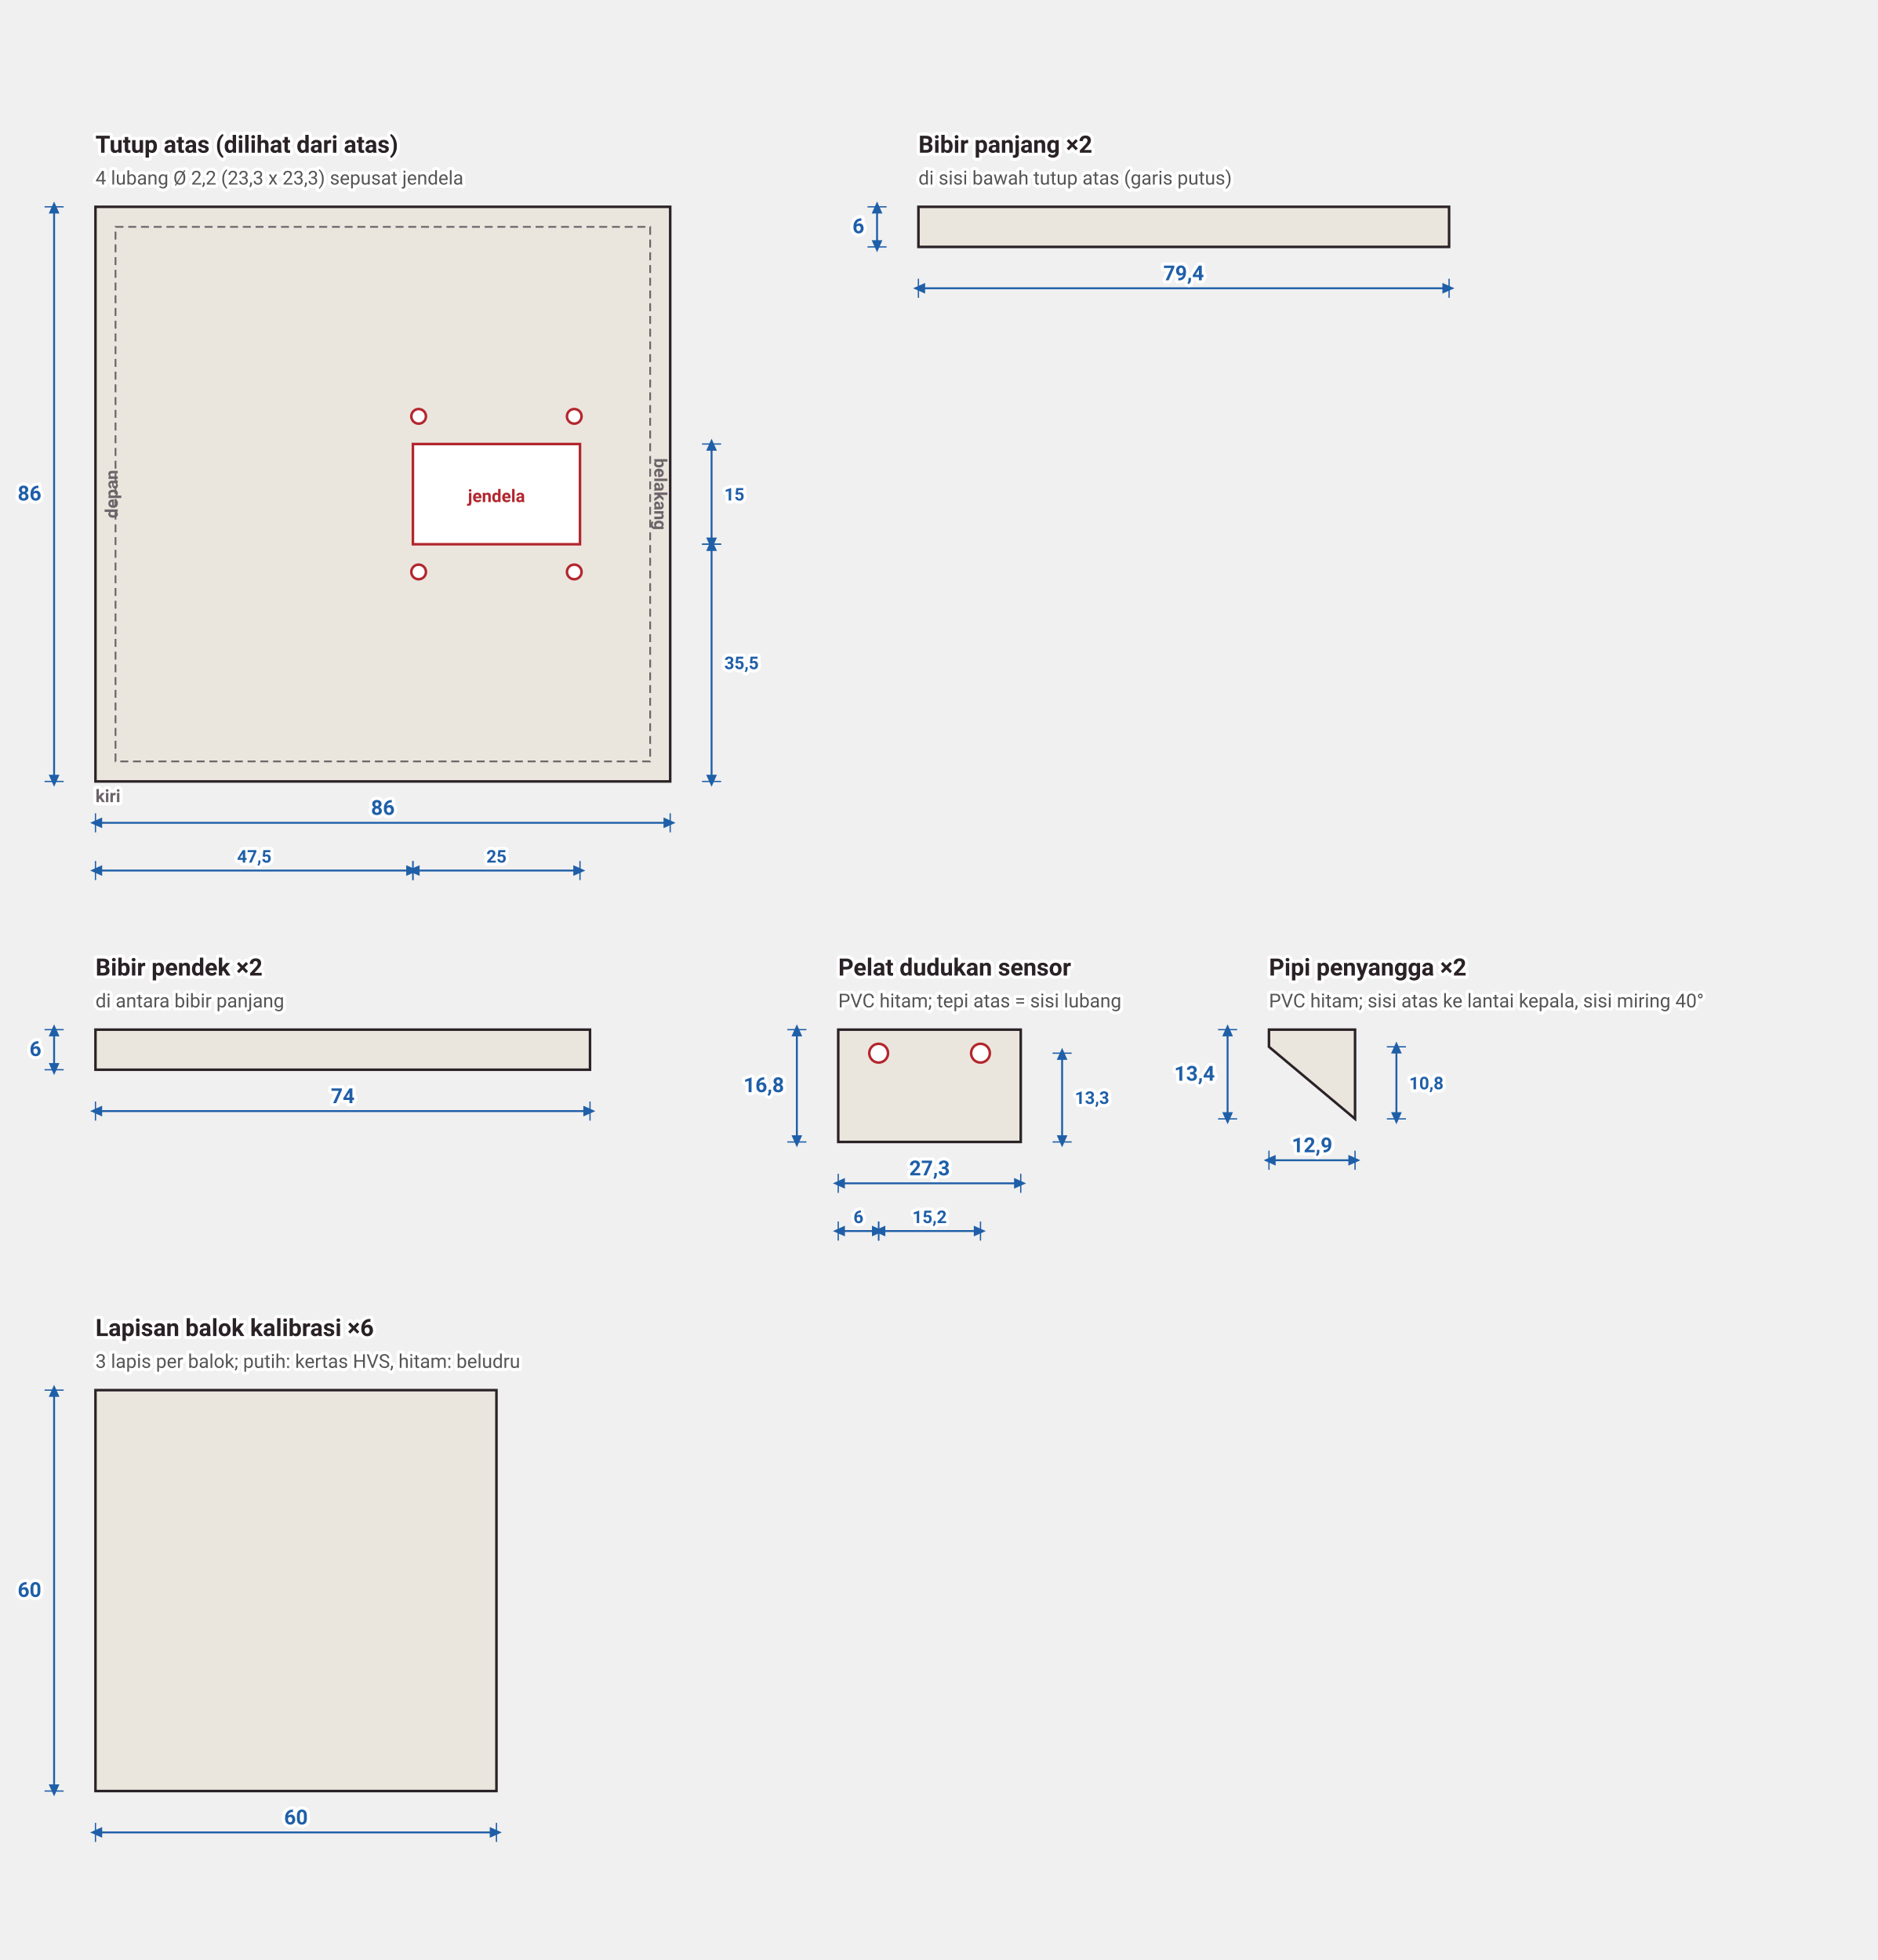
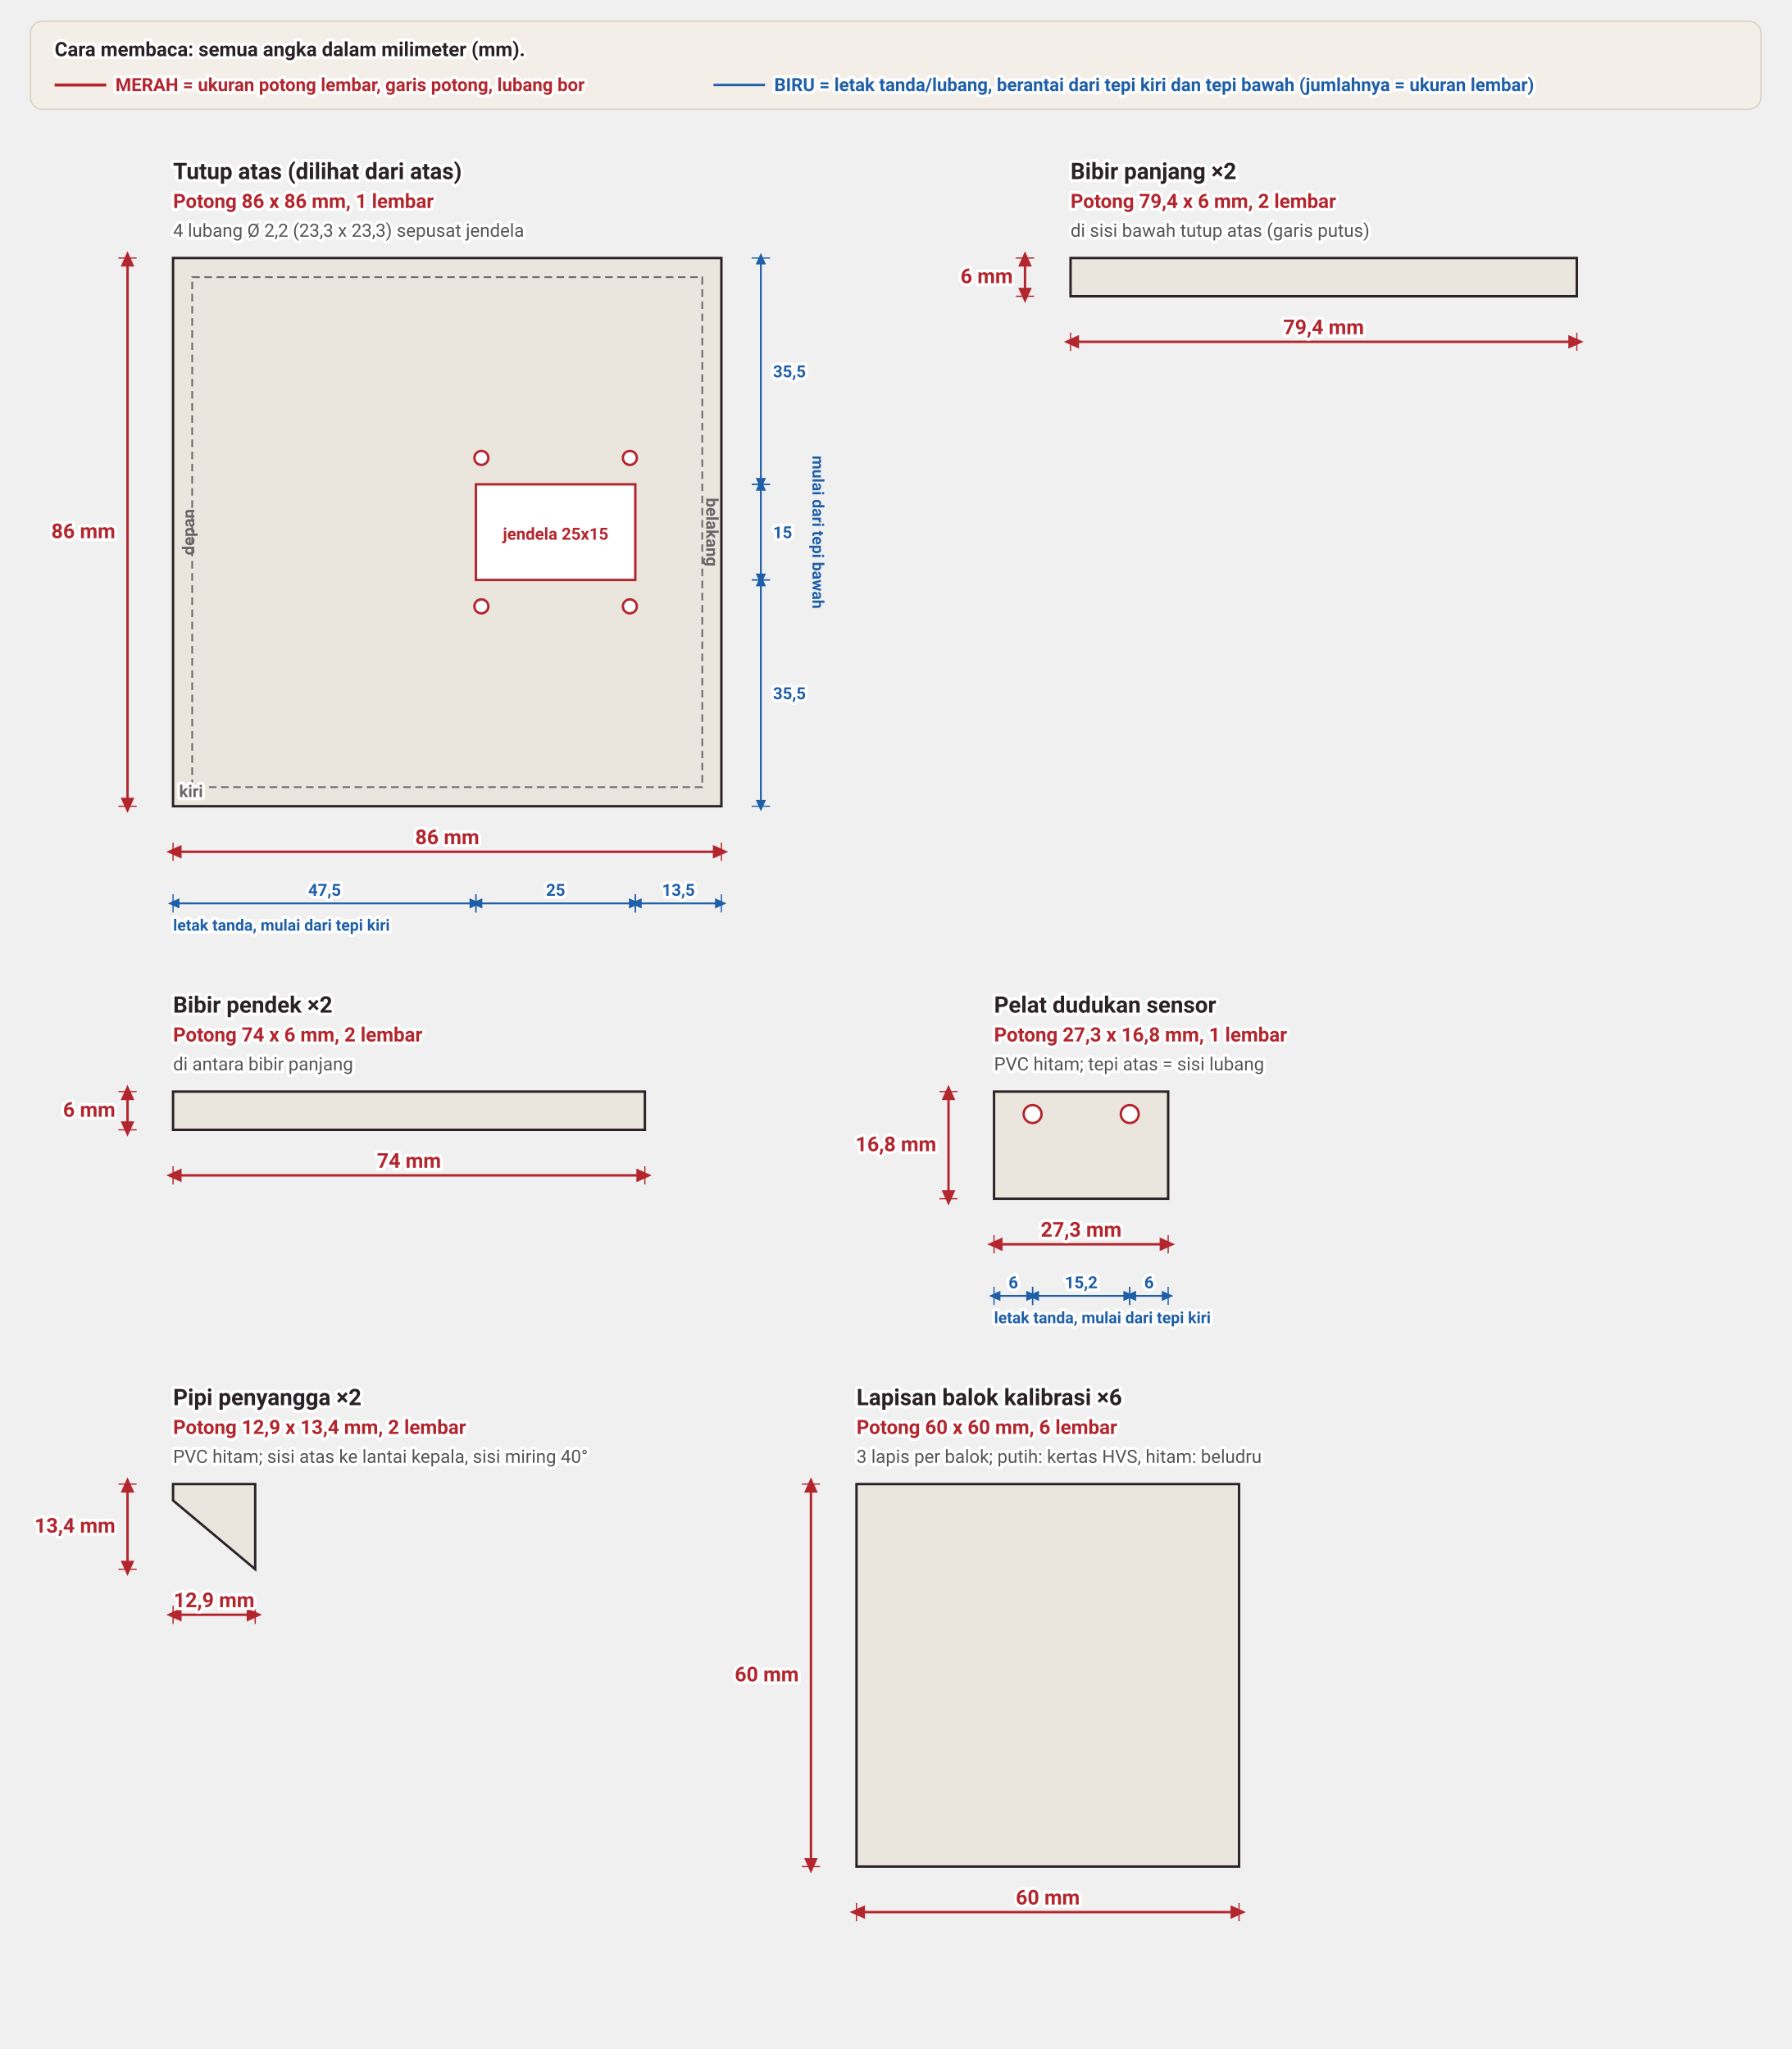
- <svg xmlns="http://www.w3.org/2000/svg" viewBox="0 0 1180 1232" font-family="system-ui,Segoe UI,Roboto,sans-serif" role="img" aria-label="Lembar PVC kecil">
+ <svg xmlns="http://www.w3.org/2000/svg" viewBox="0 0 1180 1350" font-family="system-ui,Segoe UI,Roboto,sans-serif" role="img" aria-label="Lembar PVC kecil">
  <defs>
    <marker id="pa" viewBox="0 0 10 10" refX="5" refY="5" markerWidth="7" markerHeight="7" orient="auto-start-reverse">
      <path d="M0,1 L9,5 L0,9 z" fill="#1f5fa8" />
    </marker>
+     <marker id="pm" viewBox="0 0 10 10" refX="5" refY="5" markerWidth="7" markerHeight="7" orient="auto-start-reverse">
+       <path d="M0,1 L9,5 L0,9 z" fill="#b3262e" />
+     </marker>
  </defs>
-   <rect x="60.0" y="130.0" width="361.2" height="361.2" fill="#ebe6dd" stroke="#2a2226" stroke-width="1.6" />
-   <rect x="72.6" y="142.6" width="336.0" height="336.0" fill="none" stroke="#6c6469" stroke-width="1.1" stroke-dasharray="5 3" />
-   <rect x="259.5" y="279.1" width="105.0" height="63.0" fill="#fff" stroke="#b3262e" stroke-width="1.6" />
-   <text x="312.0" y="315.6" font-size="11" font-weight="700" fill="#b3262e" text-anchor="middle" paint-order="stroke" stroke="#fff" stroke-width="4" stroke-linejoin="round">jendela</text>
-   <circle cx="263.1" cy="359.5" r="4.6" fill="#fff" stroke="#b3262e" stroke-width="1.6" />
-   <circle cx="263.1" cy="261.7" r="4.6" fill="#fff" stroke="#b3262e" stroke-width="1.6" />
-   <circle cx="360.9" cy="359.5" r="4.6" fill="#fff" stroke="#b3262e" stroke-width="1.6" />
-   <circle cx="360.9" cy="261.7" r="4.6" fill="#fff" stroke="#b3262e" stroke-width="1.6" />
-   <line x1="60.0" y1="517.2" x2="421.2" y2="517.2" stroke="#1f5fa8" stroke-width="1.2" marker-start="url(#pa)" marker-end="url(#pa)" />
-   <line x1="60.0" y1="511.2" x2="60.0" y2="523.2" stroke="#1f5fa8" stroke-width=".8" />
-   <line x1="421.2" y1="511.2" x2="421.2" y2="523.2" stroke="#1f5fa8" stroke-width=".8" />
-   <text x="240.6" y="512.2" font-size="13" font-weight="700" fill="#1f5fa8" text-anchor="middle" paint-order="stroke" stroke="#fff" stroke-width="4" stroke-linejoin="round">86</text>
-   <line x1="34.0" y1="491.2" x2="34.0" y2="130.0" stroke="#1f5fa8" stroke-width="1.2" marker-start="url(#pa)" marker-end="url(#pa)" />
-   <line x1="28.0" y1="491.2" x2="40.0" y2="491.2" stroke="#1f5fa8" stroke-width=".8" />
-   <line x1="28.0" y1="130.0" x2="40.0" y2="130.0" stroke="#1f5fa8" stroke-width=".8" />
-   <text x="26.0" y="314.6" font-size="13" font-weight="700" fill="#1f5fa8" text-anchor="end" paint-order="stroke" stroke="#fff" stroke-width="4" stroke-linejoin="round">86</text>
-   <line x1="60.0" y1="547.2" x2="259.5" y2="547.2" stroke="#1f5fa8" stroke-width="1.2" marker-start="url(#pa)" marker-end="url(#pa)" />
-   <line x1="60.0" y1="541.2" x2="60.0" y2="553.2" stroke="#1f5fa8" stroke-width=".8" />
-   <line x1="259.5" y1="541.2" x2="259.5" y2="553.2" stroke="#1f5fa8" stroke-width=".8" />
-   <text x="159.8" y="542.2" font-size="11" font-weight="700" fill="#1f5fa8" text-anchor="middle" paint-order="stroke" stroke="#fff" stroke-width="4" stroke-linejoin="round">47,5</text>
-   <line x1="259.5" y1="547.2" x2="364.5" y2="547.2" stroke="#1f5fa8" stroke-width="1.2" marker-start="url(#pa)" marker-end="url(#pa)" />
-   <line x1="259.5" y1="541.2" x2="259.5" y2="553.2" stroke="#1f5fa8" stroke-width=".8" />
-   <line x1="364.5" y1="541.2" x2="364.5" y2="553.2" stroke="#1f5fa8" stroke-width=".8" />
-   <text x="312.0" y="542.2" font-size="11" font-weight="700" fill="#1f5fa8" text-anchor="middle" paint-order="stroke" stroke="#fff" stroke-width="4" stroke-linejoin="round">25</text>
-   <line x1="447.2" y1="491.2" x2="447.2" y2="342.1" stroke="#1f5fa8" stroke-width="1.2" marker-start="url(#pa)" marker-end="url(#pa)" />
-   <line x1="441.2" y1="491.2" x2="453.2" y2="491.2" stroke="#1f5fa8" stroke-width=".8" />
-   <line x1="441.2" y1="342.1" x2="453.2" y2="342.1" stroke="#1f5fa8" stroke-width=".8" />
-   <text x="455.2" y="420.6" font-size="11" font-weight="700" fill="#1f5fa8" text-anchor="start" paint-order="stroke" stroke="#fff" stroke-width="4" stroke-linejoin="round">35,5</text>
-   <line x1="447.2" y1="342.1" x2="447.2" y2="279.1" stroke="#1f5fa8" stroke-width="1.2" marker-start="url(#pa)" marker-end="url(#pa)" />
-   <line x1="441.2" y1="342.1" x2="453.2" y2="342.1" stroke="#1f5fa8" stroke-width=".8" />
-   <line x1="441.2" y1="279.1" x2="453.2" y2="279.1" stroke="#1f5fa8" stroke-width=".8" />
-   <text x="455.2" y="314.6" font-size="11" font-weight="700" fill="#1f5fa8" text-anchor="start" paint-order="stroke" stroke="#fff" stroke-width="4" stroke-linejoin="round">15</text>
-   <text x="74.0" y="310.6" font-size="11" font-weight="600" fill="#6c6469" text-anchor="middle" transform="rotate(-90 74.0 310.6)">depan</text>
-   <text x="411.2" y="310.6" font-size="11" font-weight="600" fill="#6c6469" text-anchor="middle" transform="rotate(90 411.2 310.6)">belakang</text>
-   <text x="60.0" y="504.2" font-size="11" font-weight="600" fill="#6c6469" text-anchor="start" paint-order="stroke" stroke="#fff" stroke-width="4" stroke-linejoin="round">kiri</text>
-   <text x="60.0" y="96.0" font-size="15" font-weight="700" fill="#2a2226" text-anchor="start" paint-order="stroke" stroke="#fff" stroke-width="4" stroke-linejoin="round">Tutup atas (dilihat dari atas)</text>
-   <text x="60.0" y="116.0" font-size="12" font-weight="400" fill="#555" text-anchor="start" paint-order="stroke" stroke="#fff" stroke-width="4" stroke-linejoin="round">4 lubang Ø 2,2 (23,3 x 23,3) sepusat jendela</text>
-   <rect x="577.2" y="130.0" width="333.5" height="25.2" fill="#ebe6dd" stroke="#2a2226" stroke-width="1.6" />
-   <line x1="577.2" y1="181.2" x2="910.7" y2="181.2" stroke="#1f5fa8" stroke-width="1.2" marker-start="url(#pa)" marker-end="url(#pa)" />
-   <line x1="577.2" y1="175.2" x2="577.2" y2="187.2" stroke="#1f5fa8" stroke-width=".8" />
-   <line x1="910.7" y1="175.2" x2="910.7" y2="187.2" stroke="#1f5fa8" stroke-width=".8" />
-   <text x="743.9" y="176.2" font-size="13" font-weight="700" fill="#1f5fa8" text-anchor="middle" paint-order="stroke" stroke="#fff" stroke-width="4" stroke-linejoin="round">79,4</text>
-   <line x1="551.2" y1="155.2" x2="551.2" y2="130.0" stroke="#1f5fa8" stroke-width="1.2" marker-start="url(#pa)" marker-end="url(#pa)" />
-   <line x1="545.2" y1="155.2" x2="557.2" y2="155.2" stroke="#1f5fa8" stroke-width=".8" />
-   <line x1="545.2" y1="130.0" x2="557.2" y2="130.0" stroke="#1f5fa8" stroke-width=".8" />
-   <text x="543.2" y="146.6" font-size="13" font-weight="700" fill="#1f5fa8" text-anchor="end" paint-order="stroke" stroke="#fff" stroke-width="4" stroke-linejoin="round">6</text>
-   <text x="577.2" y="96.0" font-size="15" font-weight="700" fill="#2a2226" text-anchor="start" paint-order="stroke" stroke="#fff" stroke-width="4" stroke-linejoin="round">Bibir panjang  ×2</text>
-   <text x="577.2" y="116.0" font-size="12" font-weight="400" fill="#555" text-anchor="start" paint-order="stroke" stroke="#fff" stroke-width="4" stroke-linejoin="round">di sisi bawah tutup atas (garis putus)</text>
-   <rect x="60.0" y="647.2" width="310.8" height="25.2" fill="#ebe6dd" stroke="#2a2226" stroke-width="1.6" />
-   <line x1="60.0" y1="698.4" x2="370.8" y2="698.4" stroke="#1f5fa8" stroke-width="1.2" marker-start="url(#pa)" marker-end="url(#pa)" />
-   <line x1="60.0" y1="692.4" x2="60.0" y2="704.4" stroke="#1f5fa8" stroke-width=".8" />
-   <line x1="370.8" y1="692.4" x2="370.8" y2="704.4" stroke="#1f5fa8" stroke-width=".8" />
-   <text x="215.4" y="693.4" font-size="13" font-weight="700" fill="#1f5fa8" text-anchor="middle" paint-order="stroke" stroke="#fff" stroke-width="4" stroke-linejoin="round">74</text>
-   <line x1="34.0" y1="672.4" x2="34.0" y2="647.2" stroke="#1f5fa8" stroke-width="1.2" marker-start="url(#pa)" marker-end="url(#pa)" />
-   <line x1="28.0" y1="672.4" x2="40.0" y2="672.4" stroke="#1f5fa8" stroke-width=".8" />
-   <line x1="28.0" y1="647.2" x2="40.0" y2="647.2" stroke="#1f5fa8" stroke-width=".8" />
-   <text x="26.0" y="663.8" font-size="13" font-weight="700" fill="#1f5fa8" text-anchor="end" paint-order="stroke" stroke="#fff" stroke-width="4" stroke-linejoin="round">6</text>
-   <text x="60.0" y="613.2" font-size="15" font-weight="700" fill="#2a2226" text-anchor="start" paint-order="stroke" stroke="#fff" stroke-width="4" stroke-linejoin="round">Bibir pendek  ×2</text>
-   <text x="60.0" y="633.2" font-size="12" font-weight="400" fill="#555" text-anchor="start" paint-order="stroke" stroke="#fff" stroke-width="4" stroke-linejoin="round">di antara bibir panjang</text>
-   <rect x="526.8" y="647.2" width="114.7" height="70.6" fill="#ebe6dd" stroke="#2a2226" stroke-width="1.6" />
-   <circle cx="552.2" cy="662.0" r="5.9" fill="#fff" stroke="#b3262e" stroke-width="1.6" />
-   <circle cx="616.2" cy="662.0" r="5.9" fill="#fff" stroke="#b3262e" stroke-width="1.6" />
-   <line x1="526.8" y1="743.8" x2="641.5" y2="743.8" stroke="#1f5fa8" stroke-width="1.2" marker-start="url(#pa)" marker-end="url(#pa)" />
-   <line x1="526.8" y1="737.8" x2="526.8" y2="749.8" stroke="#1f5fa8" stroke-width=".8" />
-   <line x1="641.5" y1="737.8" x2="641.5" y2="749.8" stroke="#1f5fa8" stroke-width=".8" />
-   <text x="584.2" y="738.8" font-size="13" font-weight="700" fill="#1f5fa8" text-anchor="middle" paint-order="stroke" stroke="#fff" stroke-width="4" stroke-linejoin="round">27,3</text>
-   <line x1="500.8" y1="717.8" x2="500.8" y2="647.2" stroke="#1f5fa8" stroke-width="1.2" marker-start="url(#pa)" marker-end="url(#pa)" />
-   <line x1="494.8" y1="717.8" x2="506.8" y2="717.8" stroke="#1f5fa8" stroke-width=".8" />
-   <line x1="494.8" y1="647.2" x2="506.8" y2="647.2" stroke="#1f5fa8" stroke-width=".8" />
-   <text x="492.8" y="686.5" font-size="13" font-weight="700" fill="#1f5fa8" text-anchor="end" paint-order="stroke" stroke="#fff" stroke-width="4" stroke-linejoin="round">16,8</text>
-   <line x1="526.8" y1="773.8" x2="552.2" y2="773.8" stroke="#1f5fa8" stroke-width="1.2" marker-start="url(#pa)" marker-end="url(#pa)" />
-   <line x1="526.8" y1="767.8" x2="526.8" y2="779.8" stroke="#1f5fa8" stroke-width=".8" />
-   <line x1="552.2" y1="767.8" x2="552.2" y2="779.8" stroke="#1f5fa8" stroke-width=".8" />
-   <text x="539.5" y="768.8" font-size="11" font-weight="700" fill="#1f5fa8" text-anchor="middle" paint-order="stroke" stroke="#fff" stroke-width="4" stroke-linejoin="round">6</text>
-   <line x1="552.2" y1="773.8" x2="616.2" y2="773.8" stroke="#1f5fa8" stroke-width="1.2" marker-start="url(#pa)" marker-end="url(#pa)" />
-   <line x1="552.2" y1="767.8" x2="552.2" y2="779.8" stroke="#1f5fa8" stroke-width=".8" />
-   <line x1="616.2" y1="767.8" x2="616.2" y2="779.8" stroke="#1f5fa8" stroke-width=".8" />
-   <text x="584.2" y="768.8" font-size="11" font-weight="700" fill="#1f5fa8" text-anchor="middle" paint-order="stroke" stroke="#fff" stroke-width="4" stroke-linejoin="round">15,2</text>
-   <line x1="667.5" y1="717.8" x2="667.5" y2="662.0" stroke="#1f5fa8" stroke-width="1.2" marker-start="url(#pa)" marker-end="url(#pa)" />
-   <line x1="661.5" y1="717.8" x2="673.5" y2="717.8" stroke="#1f5fa8" stroke-width=".8" />
-   <line x1="661.5" y1="662.0" x2="673.5" y2="662.0" stroke="#1f5fa8" stroke-width=".8" />
-   <text x="675.5" y="693.9" font-size="11" font-weight="700" fill="#1f5fa8" text-anchor="start" paint-order="stroke" stroke="#fff" stroke-width="4" stroke-linejoin="round">13,3</text>
-   <text x="526.8" y="613.2" font-size="15" font-weight="700" fill="#2a2226" text-anchor="start" paint-order="stroke" stroke="#fff" stroke-width="4" stroke-linejoin="round">Pelat dudukan sensor</text>
-   <text x="526.8" y="633.2" font-size="12" font-weight="400" fill="#555" text-anchor="start" paint-order="stroke" stroke="#fff" stroke-width="4" stroke-linejoin="round">PVC hitam; tepi atas = sisi lubang</text>
-   <path d="M797.5,658.0 L851.6,703.3 L851.6,647.2 L797.5,647.2 Z" fill="#ebe6dd" stroke="#2a2226" stroke-width="1.6" />
-   <line x1="797.5" y1="729.3" x2="851.6" y2="729.3" stroke="#1f5fa8" stroke-width="1.2" marker-start="url(#pa)" marker-end="url(#pa)" />
-   <line x1="797.5" y1="723.3" x2="797.5" y2="735.3" stroke="#1f5fa8" stroke-width=".8" />
-   <line x1="851.6" y1="723.3" x2="851.6" y2="735.3" stroke="#1f5fa8" stroke-width=".8" />
-   <text x="824.6" y="724.3" font-size="13" font-weight="700" fill="#1f5fa8" text-anchor="middle" paint-order="stroke" stroke="#fff" stroke-width="4" stroke-linejoin="round">12,9</text>
-   <line x1="771.5" y1="703.3" x2="771.5" y2="647.2" stroke="#1f5fa8" stroke-width="1.2" marker-start="url(#pa)" marker-end="url(#pa)" />
-   <line x1="765.5" y1="703.3" x2="777.5" y2="703.3" stroke="#1f5fa8" stroke-width=".8" />
-   <line x1="765.5" y1="647.2" x2="777.5" y2="647.2" stroke="#1f5fa8" stroke-width=".8" />
-   <text x="763.5" y="679.3" font-size="13" font-weight="700" fill="#1f5fa8" text-anchor="end" paint-order="stroke" stroke="#fff" stroke-width="4" stroke-linejoin="round">13,4</text>
-   <line x1="877.6" y1="703.3" x2="877.6" y2="658.0" stroke="#1f5fa8" stroke-width="1.2" marker-start="url(#pa)" marker-end="url(#pa)" />
-   <line x1="871.6" y1="703.3" x2="883.6" y2="703.3" stroke="#1f5fa8" stroke-width=".8" />
-   <line x1="871.6" y1="658.0" x2="883.6" y2="658.0" stroke="#1f5fa8" stroke-width=".8" />
-   <text x="885.6" y="684.7" font-size="11" font-weight="700" fill="#1f5fa8" text-anchor="start" paint-order="stroke" stroke="#fff" stroke-width="4" stroke-linejoin="round">10,8</text>
-   <text x="797.5" y="613.2" font-size="15" font-weight="700" fill="#2a2226" text-anchor="start" paint-order="stroke" stroke="#fff" stroke-width="4" stroke-linejoin="round">Pipi penyangga  ×2</text>
-   <text x="797.5" y="633.2" font-size="12" font-weight="400" fill="#555" text-anchor="start" paint-order="stroke" stroke="#fff" stroke-width="4" stroke-linejoin="round">PVC hitam; sisi atas ke lantai kepala, sisi miring 40°</text>
-   <rect x="60.0" y="873.8" width="252.0" height="252.0" fill="#ebe6dd" stroke="#2a2226" stroke-width="1.6" />
-   <line x1="60.0" y1="1151.8" x2="312.0" y2="1151.8" stroke="#1f5fa8" stroke-width="1.2" marker-start="url(#pa)" marker-end="url(#pa)" />
-   <line x1="60.0" y1="1145.8" x2="60.0" y2="1157.8" stroke="#1f5fa8" stroke-width=".8" />
-   <line x1="312.0" y1="1145.8" x2="312.0" y2="1157.8" stroke="#1f5fa8" stroke-width=".8" />
-   <text x="186.0" y="1146.8" font-size="13" font-weight="700" fill="#1f5fa8" text-anchor="middle" paint-order="stroke" stroke="#fff" stroke-width="4" stroke-linejoin="round">60</text>
-   <line x1="34.0" y1="1125.8" x2="34.0" y2="873.8" stroke="#1f5fa8" stroke-width="1.2" marker-start="url(#pa)" marker-end="url(#pa)" />
-   <line x1="28.0" y1="1125.8" x2="40.0" y2="1125.8" stroke="#1f5fa8" stroke-width=".8" />
-   <line x1="28.0" y1="873.8" x2="40.0" y2="873.8" stroke="#1f5fa8" stroke-width=".8" />
-   <text x="26.0" y="1003.8" font-size="13" font-weight="700" fill="#1f5fa8" text-anchor="end" paint-order="stroke" stroke="#fff" stroke-width="4" stroke-linejoin="round">60</text>
-   <text x="60.0" y="839.8" font-size="15" font-weight="700" fill="#2a2226" text-anchor="start" paint-order="stroke" stroke="#fff" stroke-width="4" stroke-linejoin="round">Lapisan balok kalibrasi  ×6</text>
-   <text x="60.0" y="859.8" font-size="12" font-weight="400" fill="#555" text-anchor="start" paint-order="stroke" stroke="#fff" stroke-width="4" stroke-linejoin="round">3 lapis per balok; putih: kertas HVS, hitam: beludru</text>
+   <rect x="20" y="14" width="1140" height="58" rx="8" fill="#f3efe8" stroke="#ddd5c8" />
+   <text x="36.0" y="37.0" font-size="13" font-weight="700" fill="#2a2226" text-anchor="start" paint-order="stroke" stroke="#fff" stroke-width="4" stroke-linejoin="round">Cara membaca: semua angka dalam milimeter (mm).</text>
+   <line x1="36" y1="56" x2="70" y2="56" stroke="#b3262e" stroke-width="2" />
+   <text x="76.0" y="60.0" font-size="12" font-weight="600" fill="#b3262e" text-anchor="start" paint-order="stroke" stroke="#fff" stroke-width="4" stroke-linejoin="round">MERAH = ukuran potong lembar, garis potong, lubang bor</text>
+   <line x1="470" y1="56" x2="504" y2="56" stroke="#1f5fa8" stroke-width="1.6" />
+   <text x="510.0" y="60.0" font-size="12" font-weight="600" fill="#1f5fa8" text-anchor="start" paint-order="stroke" stroke="#fff" stroke-width="4" stroke-linejoin="round">BIRU = letak tanda/lubang, berantai dari tepi kiri dan tepi bawah (jumlahnya = ukuran lembar)</text>
+   <rect x="114.0" y="170.0" width="361.2" height="361.2" fill="#ebe6dd" stroke="#2a2226" stroke-width="1.6" />
+   <rect x="126.6" y="182.6" width="336.0" height="336.0" fill="none" stroke="#6c6469" stroke-width="1.1" stroke-dasharray="5 3" />
+   <rect x="313.5" y="319.1" width="105.0" height="63.0" fill="#fff" stroke="#b3262e" stroke-width="1.6" />
+   <text x="366.0" y="355.6" font-size="11" font-weight="700" fill="#b3262e" text-anchor="middle" paint-order="stroke" stroke="#fff" stroke-width="4" stroke-linejoin="round">jendela 25x15</text>
+   <circle cx="317.1" cy="399.5" r="4.6" fill="#fff" stroke="#b3262e" stroke-width="1.6" />
+   <circle cx="317.1" cy="301.7" r="4.6" fill="#fff" stroke="#b3262e" stroke-width="1.6" />
+   <circle cx="414.9" cy="399.5" r="4.6" fill="#fff" stroke="#b3262e" stroke-width="1.6" />
+   <circle cx="414.9" cy="301.7" r="4.6" fill="#fff" stroke="#b3262e" stroke-width="1.6" />
+   <line x1="114.0" y1="561.2" x2="475.2" y2="561.2" stroke="#b3262e" stroke-width="1.6" marker-start="url(#pm)" marker-end="url(#pm)" />
+   <line x1="114.0" y1="555.2" x2="114.0" y2="567.2" stroke="#b3262e" stroke-width=".8" />
+   <line x1="475.2" y1="555.2" x2="475.2" y2="567.2" stroke="#b3262e" stroke-width=".8" />
+   <text x="294.6" y="556.2" font-size="13.5" font-weight="700" fill="#b3262e" text-anchor="middle" paint-order="stroke" stroke="#fff" stroke-width="4" stroke-linejoin="round">86 mm</text>
+   <line x1="84.0" y1="531.2" x2="84.0" y2="170.0" stroke="#b3262e" stroke-width="1.6" marker-start="url(#pm)" marker-end="url(#pm)" />
+   <line x1="78.0" y1="531.2" x2="90.0" y2="531.2" stroke="#b3262e" stroke-width=".8" />
+   <line x1="78.0" y1="170.0" x2="90.0" y2="170.0" stroke="#b3262e" stroke-width=".8" />
+   <text x="76.0" y="354.6" font-size="13.5" font-weight="700" fill="#b3262e" text-anchor="end" paint-order="stroke" stroke="#fff" stroke-width="4" stroke-linejoin="round">86 mm</text>
+   <line x1="114.0" y1="595.2" x2="313.5" y2="595.2" stroke="#1f5fa8" stroke-width="1.2" marker-start="url(#pa)" marker-end="url(#pa)" />
+   <line x1="114.0" y1="589.2" x2="114.0" y2="601.2" stroke="#1f5fa8" stroke-width=".8" />
+   <line x1="313.5" y1="589.2" x2="313.5" y2="601.2" stroke="#1f5fa8" stroke-width=".8" />
+   <text x="213.8" y="590.2" font-size="11" font-weight="700" fill="#1f5fa8" text-anchor="middle" paint-order="stroke" stroke="#fff" stroke-width="4" stroke-linejoin="round">47,5</text>
+   <line x1="313.5" y1="595.2" x2="418.5" y2="595.2" stroke="#1f5fa8" stroke-width="1.2" marker-start="url(#pa)" marker-end="url(#pa)" />
+   <line x1="313.5" y1="589.2" x2="313.5" y2="601.2" stroke="#1f5fa8" stroke-width=".8" />
+   <line x1="418.5" y1="589.2" x2="418.5" y2="601.2" stroke="#1f5fa8" stroke-width=".8" />
+   <text x="366.0" y="590.2" font-size="11" font-weight="700" fill="#1f5fa8" text-anchor="middle" paint-order="stroke" stroke="#fff" stroke-width="4" stroke-linejoin="round">25</text>
+   <line x1="418.5" y1="595.2" x2="475.2" y2="595.2" stroke="#1f5fa8" stroke-width="1.2" marker-start="url(#pa)" marker-end="url(#pa)" />
+   <line x1="418.5" y1="589.2" x2="418.5" y2="601.2" stroke="#1f5fa8" stroke-width=".8" />
+   <line x1="475.2" y1="589.2" x2="475.2" y2="601.2" stroke="#1f5fa8" stroke-width=".8" />
+   <text x="446.9" y="590.2" font-size="11" font-weight="700" fill="#1f5fa8" text-anchor="middle" paint-order="stroke" stroke="#fff" stroke-width="4" stroke-linejoin="round">13,5</text>
+   <text x="114.0" y="613.2" font-size="10.5" font-weight="600" fill="#1f5fa8" text-anchor="start" paint-order="stroke" stroke="#fff" stroke-width="4" stroke-linejoin="round">letak tanda, mulai dari tepi kiri</text>
+   <line x1="501.2" y1="531.2" x2="501.2" y2="382.1" stroke="#1f5fa8" stroke-width="1.2" marker-start="url(#pa)" marker-end="url(#pa)" />
+   <line x1="495.2" y1="531.2" x2="507.2" y2="531.2" stroke="#1f5fa8" stroke-width=".8" />
+   <line x1="495.2" y1="382.1" x2="507.2" y2="382.1" stroke="#1f5fa8" stroke-width=".8" />
+   <text x="509.2" y="460.7" font-size="11" font-weight="700" fill="#1f5fa8" text-anchor="start" paint-order="stroke" stroke="#fff" stroke-width="4" stroke-linejoin="round">35,5</text>
+   <line x1="501.2" y1="382.1" x2="501.2" y2="319.1" stroke="#1f5fa8" stroke-width="1.2" marker-start="url(#pa)" marker-end="url(#pa)" />
+   <line x1="495.2" y1="382.1" x2="507.2" y2="382.1" stroke="#1f5fa8" stroke-width=".8" />
+   <line x1="495.2" y1="319.1" x2="507.2" y2="319.1" stroke="#1f5fa8" stroke-width=".8" />
+   <text x="509.2" y="354.6" font-size="11" font-weight="700" fill="#1f5fa8" text-anchor="start" paint-order="stroke" stroke="#fff" stroke-width="4" stroke-linejoin="round">15</text>
+   <line x1="501.2" y1="319.1" x2="501.2" y2="170.0" stroke="#1f5fa8" stroke-width="1.2" marker-start="url(#pa)" marker-end="url(#pa)" />
+   <line x1="495.2" y1="319.1" x2="507.2" y2="319.1" stroke="#1f5fa8" stroke-width=".8" />
+   <line x1="495.2" y1="170.0" x2="507.2" y2="170.0" stroke="#1f5fa8" stroke-width=".8" />
+   <text x="509.2" y="248.6" font-size="11" font-weight="700" fill="#1f5fa8" text-anchor="start" paint-order="stroke" stroke="#fff" stroke-width="4" stroke-linejoin="round">35,5</text>
+   <text x="535.2" y="350.6" font-size="10.5" font-weight="600" fill="#1f5fa8" text-anchor="middle" transform="rotate(90 535.2 350.6)">mulai dari tepi bawah</text>
+   <text x="128.0" y="350.6" font-size="11" font-weight="600" fill="#6c6469" text-anchor="middle" transform="rotate(-90 128.0 350.6)">depan</text>
+   <text x="465.2" y="350.6" font-size="11" font-weight="600" fill="#6c6469" text-anchor="middle" transform="rotate(90 465.2 350.6)">belakang</text>
+   <text x="118.0" y="525.2" font-size="11" font-weight="600" fill="#6c6469" text-anchor="start" paint-order="stroke" stroke="#fff" stroke-width="4" stroke-linejoin="round">kiri</text>
+   <text x="114.0" y="118.0" font-size="15" font-weight="700" fill="#2a2226" text-anchor="start" paint-order="stroke" stroke="#fff" stroke-width="4" stroke-linejoin="round">Tutup atas (dilihat dari atas)</text>
+   <text x="114.0" y="137.0" font-size="13" font-weight="700" fill="#b3262e" text-anchor="start" paint-order="stroke" stroke="#fff" stroke-width="4" stroke-linejoin="round">Potong 86 x 86 mm, 1 lembar</text>
+   <text x="114.0" y="156.0" font-size="12" font-weight="400" fill="#555" text-anchor="start" paint-order="stroke" stroke="#fff" stroke-width="4" stroke-linejoin="round">4 lubang Ø 2,2 (23,3 x 23,3) sepusat jendela</text>
+   <rect x="705.2" y="170.0" width="333.5" height="25.2" fill="#ebe6dd" stroke="#2a2226" stroke-width="1.6" />
+   <line x1="705.2" y1="225.2" x2="1038.7" y2="225.2" stroke="#b3262e" stroke-width="1.6" marker-start="url(#pm)" marker-end="url(#pm)" />
+   <line x1="705.2" y1="219.2" x2="705.2" y2="231.2" stroke="#b3262e" stroke-width=".8" />
+   <line x1="1038.7" y1="219.2" x2="1038.7" y2="231.2" stroke="#b3262e" stroke-width=".8" />
+   <text x="871.9" y="220.2" font-size="13.5" font-weight="700" fill="#b3262e" text-anchor="middle" paint-order="stroke" stroke="#fff" stroke-width="4" stroke-linejoin="round">79,4 mm</text>
+   <line x1="675.2" y1="195.2" x2="675.2" y2="170.0" stroke="#b3262e" stroke-width="1.6" marker-start="url(#pm)" marker-end="url(#pm)" />
+   <line x1="669.2" y1="195.2" x2="681.2" y2="195.2" stroke="#b3262e" stroke-width=".8" />
+   <line x1="669.2" y1="170.0" x2="681.2" y2="170.0" stroke="#b3262e" stroke-width=".8" />
+   <text x="667.2" y="186.6" font-size="13.5" font-weight="700" fill="#b3262e" text-anchor="end" paint-order="stroke" stroke="#fff" stroke-width="4" stroke-linejoin="round">6 mm</text>
+   <text x="705.2" y="118.0" font-size="15" font-weight="700" fill="#2a2226" text-anchor="start" paint-order="stroke" stroke="#fff" stroke-width="4" stroke-linejoin="round">Bibir panjang  ×2</text>
+   <text x="705.2" y="137.0" font-size="13" font-weight="700" fill="#b3262e" text-anchor="start" paint-order="stroke" stroke="#fff" stroke-width="4" stroke-linejoin="round">Potong 79,4 x 6 mm, 2 lembar</text>
+   <text x="705.2" y="156.0" font-size="12" font-weight="400" fill="#555" text-anchor="start" paint-order="stroke" stroke="#fff" stroke-width="4" stroke-linejoin="round">di sisi bawah tutup atas (garis putus)</text>
+   <rect x="114.0" y="719.2" width="310.8" height="25.2" fill="#ebe6dd" stroke="#2a2226" stroke-width="1.6" />
+   <line x1="114.0" y1="774.4" x2="424.8" y2="774.4" stroke="#b3262e" stroke-width="1.6" marker-start="url(#pm)" marker-end="url(#pm)" />
+   <line x1="114.0" y1="768.4" x2="114.0" y2="780.4" stroke="#b3262e" stroke-width=".8" />
+   <line x1="424.8" y1="768.4" x2="424.8" y2="780.4" stroke="#b3262e" stroke-width=".8" />
+   <text x="269.4" y="769.4" font-size="13.5" font-weight="700" fill="#b3262e" text-anchor="middle" paint-order="stroke" stroke="#fff" stroke-width="4" stroke-linejoin="round">74 mm</text>
+   <line x1="84.0" y1="744.4" x2="84.0" y2="719.2" stroke="#b3262e" stroke-width="1.6" marker-start="url(#pm)" marker-end="url(#pm)" />
+   <line x1="78.0" y1="744.4" x2="90.0" y2="744.4" stroke="#b3262e" stroke-width=".8" />
+   <line x1="78.0" y1="719.2" x2="90.0" y2="719.2" stroke="#b3262e" stroke-width=".8" />
+   <text x="76.0" y="735.8" font-size="13.5" font-weight="700" fill="#b3262e" text-anchor="end" paint-order="stroke" stroke="#fff" stroke-width="4" stroke-linejoin="round">6 mm</text>
+   <text x="114.0" y="667.2" font-size="15" font-weight="700" fill="#2a2226" text-anchor="start" paint-order="stroke" stroke="#fff" stroke-width="4" stroke-linejoin="round">Bibir pendek  ×2</text>
+   <text x="114.0" y="686.2" font-size="13" font-weight="700" fill="#b3262e" text-anchor="start" paint-order="stroke" stroke="#fff" stroke-width="4" stroke-linejoin="round">Potong 74 x 6 mm, 2 lembar</text>
+   <text x="114.0" y="705.2" font-size="12" font-weight="400" fill="#555" text-anchor="start" paint-order="stroke" stroke="#fff" stroke-width="4" stroke-linejoin="round">di antara bibir panjang</text>
+   <rect x="654.8" y="719.2" width="114.7" height="70.6" fill="#ebe6dd" stroke="#2a2226" stroke-width="1.6" />
+   <circle cx="680.2" cy="734.0" r="5.9" fill="#fff" stroke="#b3262e" stroke-width="1.6" />
+   <circle cx="744.2" cy="734.0" r="5.9" fill="#fff" stroke="#b3262e" stroke-width="1.6" />
+   <line x1="654.8" y1="819.8" x2="769.5" y2="819.8" stroke="#b3262e" stroke-width="1.6" marker-start="url(#pm)" marker-end="url(#pm)" />
+   <line x1="654.8" y1="813.8" x2="654.8" y2="825.8" stroke="#b3262e" stroke-width=".8" />
+   <line x1="769.5" y1="813.8" x2="769.5" y2="825.8" stroke="#b3262e" stroke-width=".8" />
+   <text x="712.2" y="814.8" font-size="13.5" font-weight="700" fill="#b3262e" text-anchor="middle" paint-order="stroke" stroke="#fff" stroke-width="4" stroke-linejoin="round">27,3 mm</text>
+   <line x1="624.8" y1="789.8" x2="624.8" y2="719.2" stroke="#b3262e" stroke-width="1.6" marker-start="url(#pm)" marker-end="url(#pm)" />
+   <line x1="618.8" y1="789.8" x2="630.8" y2="789.8" stroke="#b3262e" stroke-width=".8" />
+   <line x1="618.8" y1="719.2" x2="630.8" y2="719.2" stroke="#b3262e" stroke-width=".8" />
+   <text x="616.8" y="758.5" font-size="13.5" font-weight="700" fill="#b3262e" text-anchor="end" paint-order="stroke" stroke="#fff" stroke-width="4" stroke-linejoin="round">16,8 mm</text>
+   <line x1="654.8" y1="853.8" x2="680.2" y2="853.8" stroke="#1f5fa8" stroke-width="1.2" marker-start="url(#pa)" marker-end="url(#pa)" />
+   <line x1="654.8" y1="847.8" x2="654.8" y2="859.8" stroke="#1f5fa8" stroke-width=".8" />
+   <line x1="680.2" y1="847.8" x2="680.2" y2="859.8" stroke="#1f5fa8" stroke-width=".8" />
+   <text x="667.5" y="848.8" font-size="11" font-weight="700" fill="#1f5fa8" text-anchor="middle" paint-order="stroke" stroke="#fff" stroke-width="4" stroke-linejoin="round">6</text>
+   <line x1="680.2" y1="853.8" x2="744.2" y2="853.8" stroke="#1f5fa8" stroke-width="1.2" marker-start="url(#pa)" marker-end="url(#pa)" />
+   <line x1="680.2" y1="847.8" x2="680.2" y2="859.8" stroke="#1f5fa8" stroke-width=".8" />
+   <line x1="744.2" y1="847.8" x2="744.2" y2="859.8" stroke="#1f5fa8" stroke-width=".8" />
+   <text x="712.2" y="848.8" font-size="11" font-weight="700" fill="#1f5fa8" text-anchor="middle" paint-order="stroke" stroke="#fff" stroke-width="4" stroke-linejoin="round">15,2</text>
+   <line x1="744.2" y1="853.8" x2="769.5" y2="853.8" stroke="#1f5fa8" stroke-width="1.2" marker-start="url(#pa)" marker-end="url(#pa)" />
+   <line x1="744.2" y1="847.8" x2="744.2" y2="859.8" stroke="#1f5fa8" stroke-width=".8" />
+   <line x1="769.5" y1="847.8" x2="769.5" y2="859.8" stroke="#1f5fa8" stroke-width=".8" />
+   <text x="756.9" y="848.8" font-size="11" font-weight="700" fill="#1f5fa8" text-anchor="middle" paint-order="stroke" stroke="#fff" stroke-width="4" stroke-linejoin="round">6</text>
+   <text x="654.8" y="871.8" font-size="10.5" font-weight="600" fill="#1f5fa8" text-anchor="start" paint-order="stroke" stroke="#fff" stroke-width="4" stroke-linejoin="round">letak tanda, mulai dari tepi kiri</text>
+   <text x="654.8" y="667.2" font-size="15" font-weight="700" fill="#2a2226" text-anchor="start" paint-order="stroke" stroke="#fff" stroke-width="4" stroke-linejoin="round">Pelat dudukan sensor</text>
+   <text x="654.8" y="686.2" font-size="13" font-weight="700" fill="#b3262e" text-anchor="start" paint-order="stroke" stroke="#fff" stroke-width="4" stroke-linejoin="round">Potong 27,3 x 16,8 mm, 1 lembar</text>
+   <text x="654.8" y="705.2" font-size="12" font-weight="400" fill="#555" text-anchor="start" paint-order="stroke" stroke="#fff" stroke-width="4" stroke-linejoin="round">PVC hitam; tepi atas = sisi lubang</text>
+   <path d="M114.0,988.6 L168.1,1033.9 L168.1,977.8 L114.0,977.8 Z" fill="#ebe6dd" stroke="#2a2226" stroke-width="1.6" />
+   <line x1="114.0" y1="1063.9" x2="168.1" y2="1063.9" stroke="#b3262e" stroke-width="1.6" marker-start="url(#pm)" marker-end="url(#pm)" />
+   <line x1="114.0" y1="1057.9" x2="114.0" y2="1069.9" stroke="#b3262e" stroke-width=".8" />
+   <line x1="168.1" y1="1057.9" x2="168.1" y2="1069.9" stroke="#b3262e" stroke-width=".8" />
+   <text x="141.0" y="1058.9" font-size="13.5" font-weight="700" fill="#b3262e" text-anchor="middle" paint-order="stroke" stroke="#fff" stroke-width="4" stroke-linejoin="round">12,9 mm</text>
+   <line x1="84.0" y1="1033.9" x2="84.0" y2="977.8" stroke="#b3262e" stroke-width="1.6" marker-start="url(#pm)" marker-end="url(#pm)" />
+   <line x1="78.0" y1="1033.9" x2="90.0" y2="1033.9" stroke="#b3262e" stroke-width=".8" />
+   <line x1="78.0" y1="977.8" x2="90.0" y2="977.8" stroke="#b3262e" stroke-width=".8" />
+   <text x="76.0" y="1009.8" font-size="13.5" font-weight="700" fill="#b3262e" text-anchor="end" paint-order="stroke" stroke="#fff" stroke-width="4" stroke-linejoin="round">13,4 mm</text>
+   <text x="114.0" y="925.8" font-size="15" font-weight="700" fill="#2a2226" text-anchor="start" paint-order="stroke" stroke="#fff" stroke-width="4" stroke-linejoin="round">Pipi penyangga  ×2</text>
+   <text x="114.0" y="944.8" font-size="13" font-weight="700" fill="#b3262e" text-anchor="start" paint-order="stroke" stroke="#fff" stroke-width="4" stroke-linejoin="round">Potong 12,9 x 13,4 mm, 2 lembar</text>
+   <text x="114.0" y="963.8" font-size="12" font-weight="400" fill="#555" text-anchor="start" paint-order="stroke" stroke="#fff" stroke-width="4" stroke-linejoin="round">PVC hitam; sisi atas ke lantai kepala, sisi miring 40°</text>
+   <rect x="564.2" y="977.8" width="252.0" height="252.0" fill="#ebe6dd" stroke="#2a2226" stroke-width="1.6" />
+   <line x1="564.2" y1="1259.8" x2="816.2" y2="1259.8" stroke="#b3262e" stroke-width="1.6" marker-start="url(#pm)" marker-end="url(#pm)" />
+   <line x1="564.2" y1="1253.8" x2="564.2" y2="1265.8" stroke="#b3262e" stroke-width=".8" />
+   <line x1="816.2" y1="1253.8" x2="816.2" y2="1265.8" stroke="#b3262e" stroke-width=".8" />
+   <text x="690.2" y="1254.8" font-size="13.5" font-weight="700" fill="#b3262e" text-anchor="middle" paint-order="stroke" stroke="#fff" stroke-width="4" stroke-linejoin="round">60 mm</text>
+   <line x1="534.2" y1="1229.8" x2="534.2" y2="977.8" stroke="#b3262e" stroke-width="1.6" marker-start="url(#pm)" marker-end="url(#pm)" />
+   <line x1="528.2" y1="1229.8" x2="540.2" y2="1229.8" stroke="#b3262e" stroke-width=".8" />
+   <line x1="528.2" y1="977.8" x2="540.2" y2="977.8" stroke="#b3262e" stroke-width=".8" />
+   <text x="526.2" y="1107.8" font-size="13.5" font-weight="700" fill="#b3262e" text-anchor="end" paint-order="stroke" stroke="#fff" stroke-width="4" stroke-linejoin="round">60 mm</text>
+   <text x="564.2" y="925.8" font-size="15" font-weight="700" fill="#2a2226" text-anchor="start" paint-order="stroke" stroke="#fff" stroke-width="4" stroke-linejoin="round">Lapisan balok kalibrasi  ×6</text>
+   <text x="564.2" y="944.8" font-size="13" font-weight="700" fill="#b3262e" text-anchor="start" paint-order="stroke" stroke="#fff" stroke-width="4" stroke-linejoin="round">Potong 60 x 60 mm, 6 lembar</text>
+   <text x="564.2" y="963.8" font-size="12" font-weight="400" fill="#555" text-anchor="start" paint-order="stroke" stroke="#fff" stroke-width="4" stroke-linejoin="round">3 lapis per balok; putih: kertas HVS, hitam: beludru</text>
</svg>
